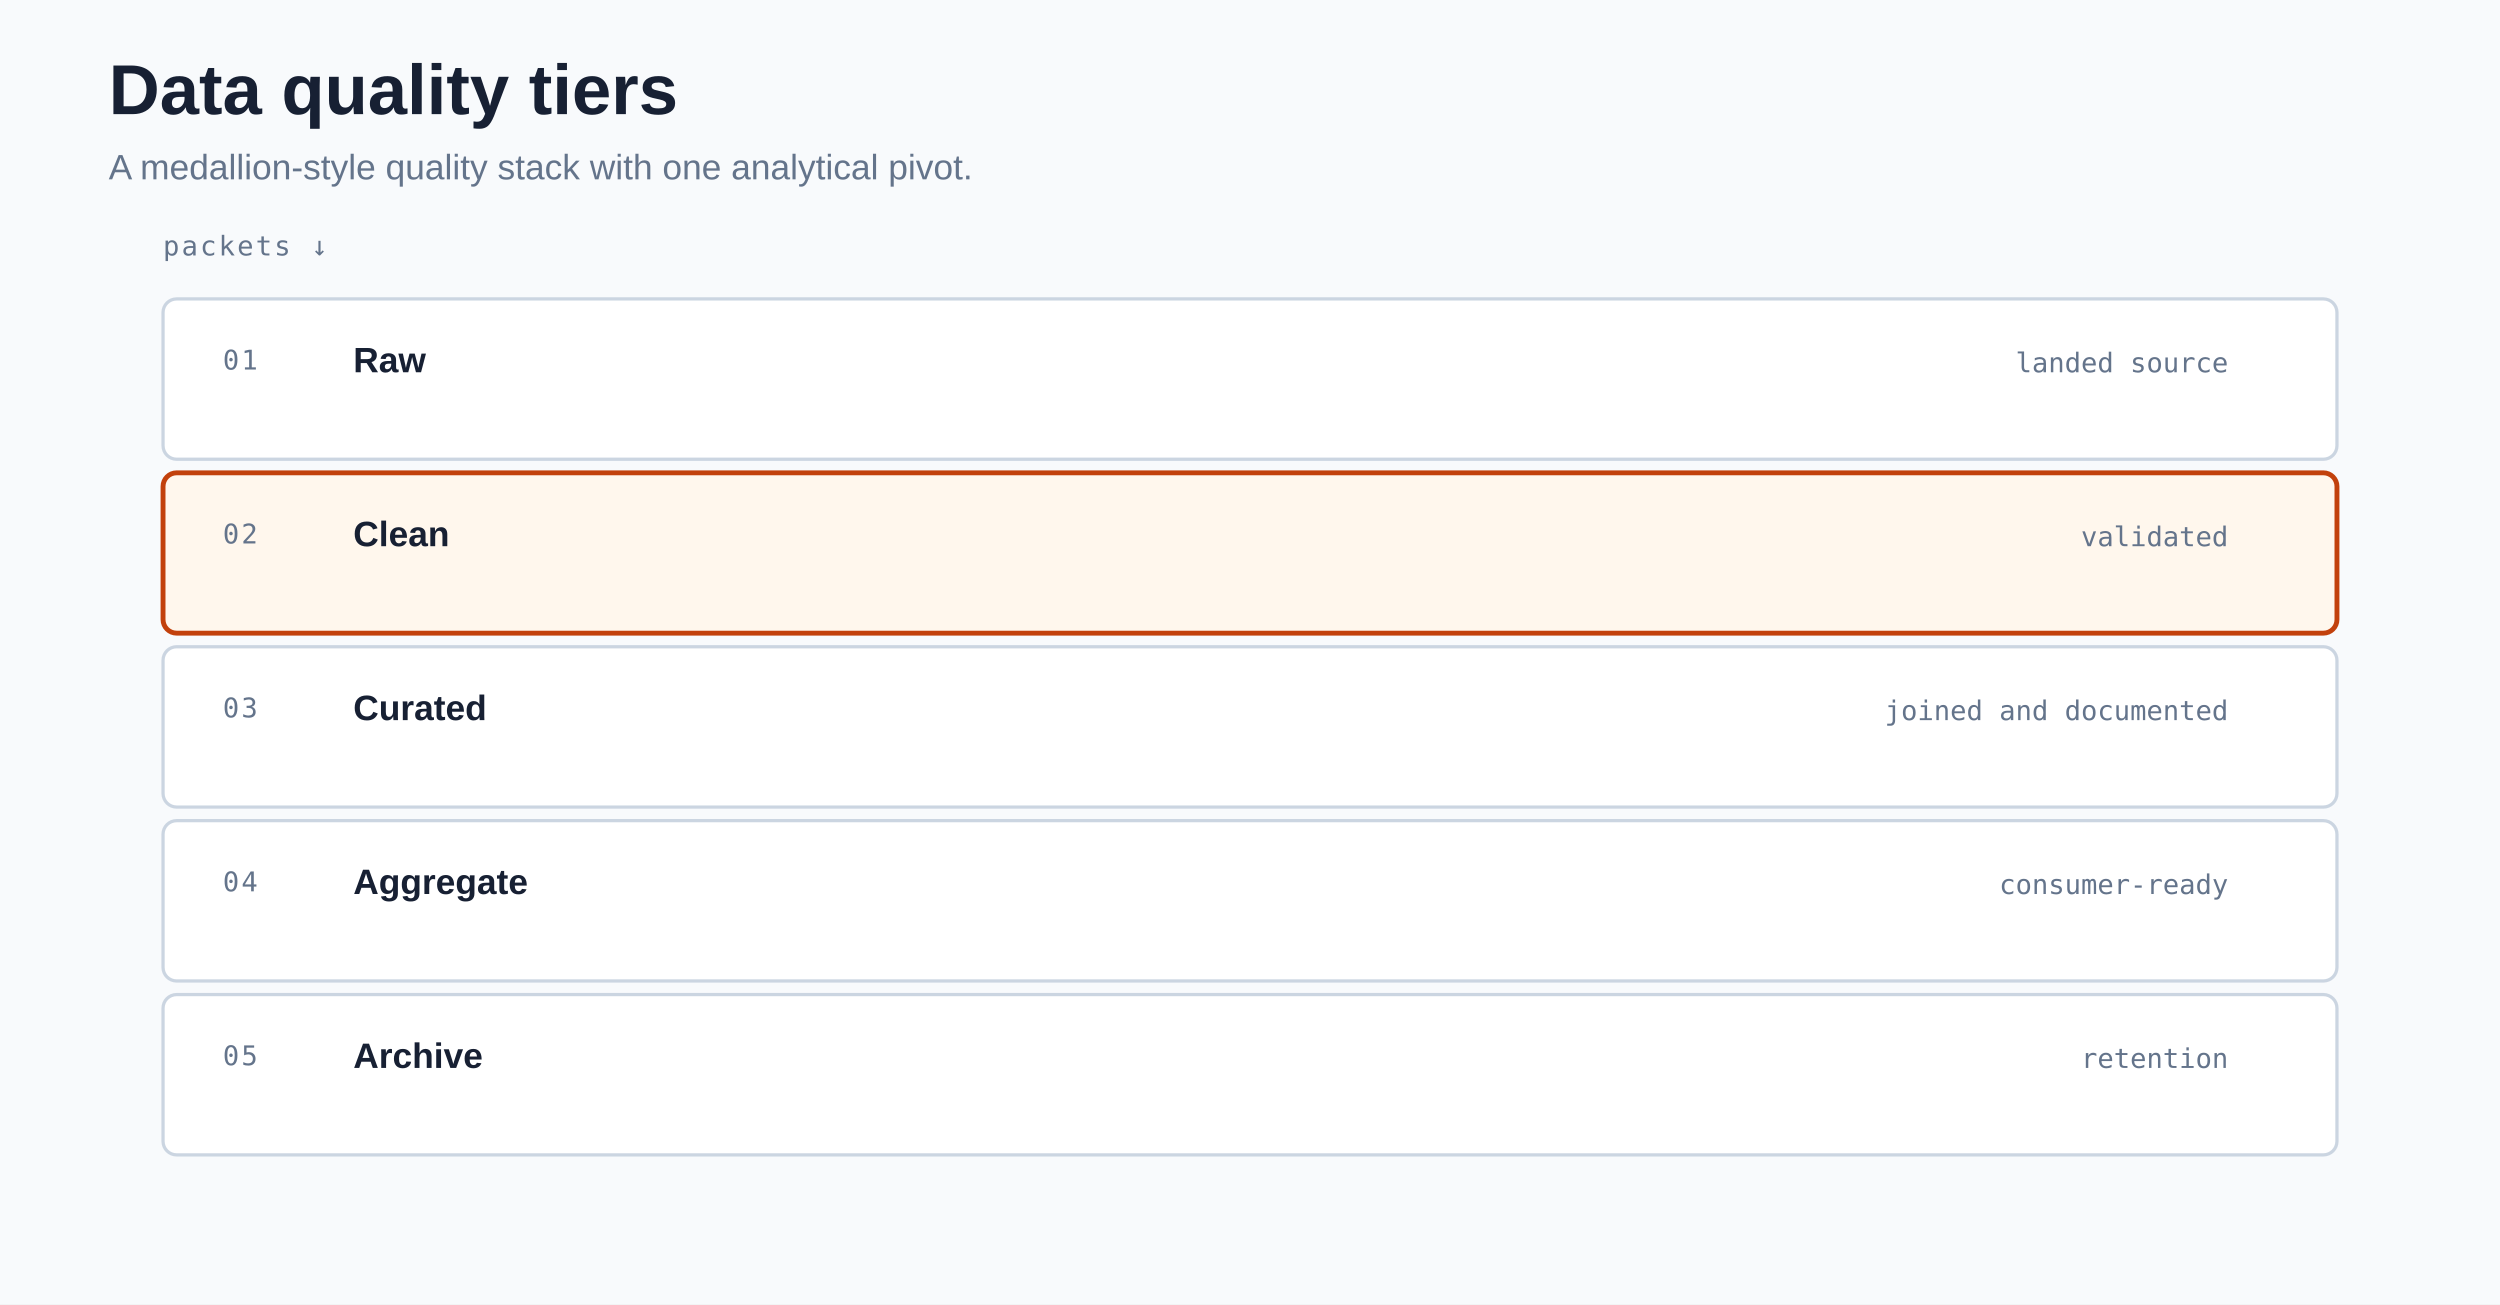
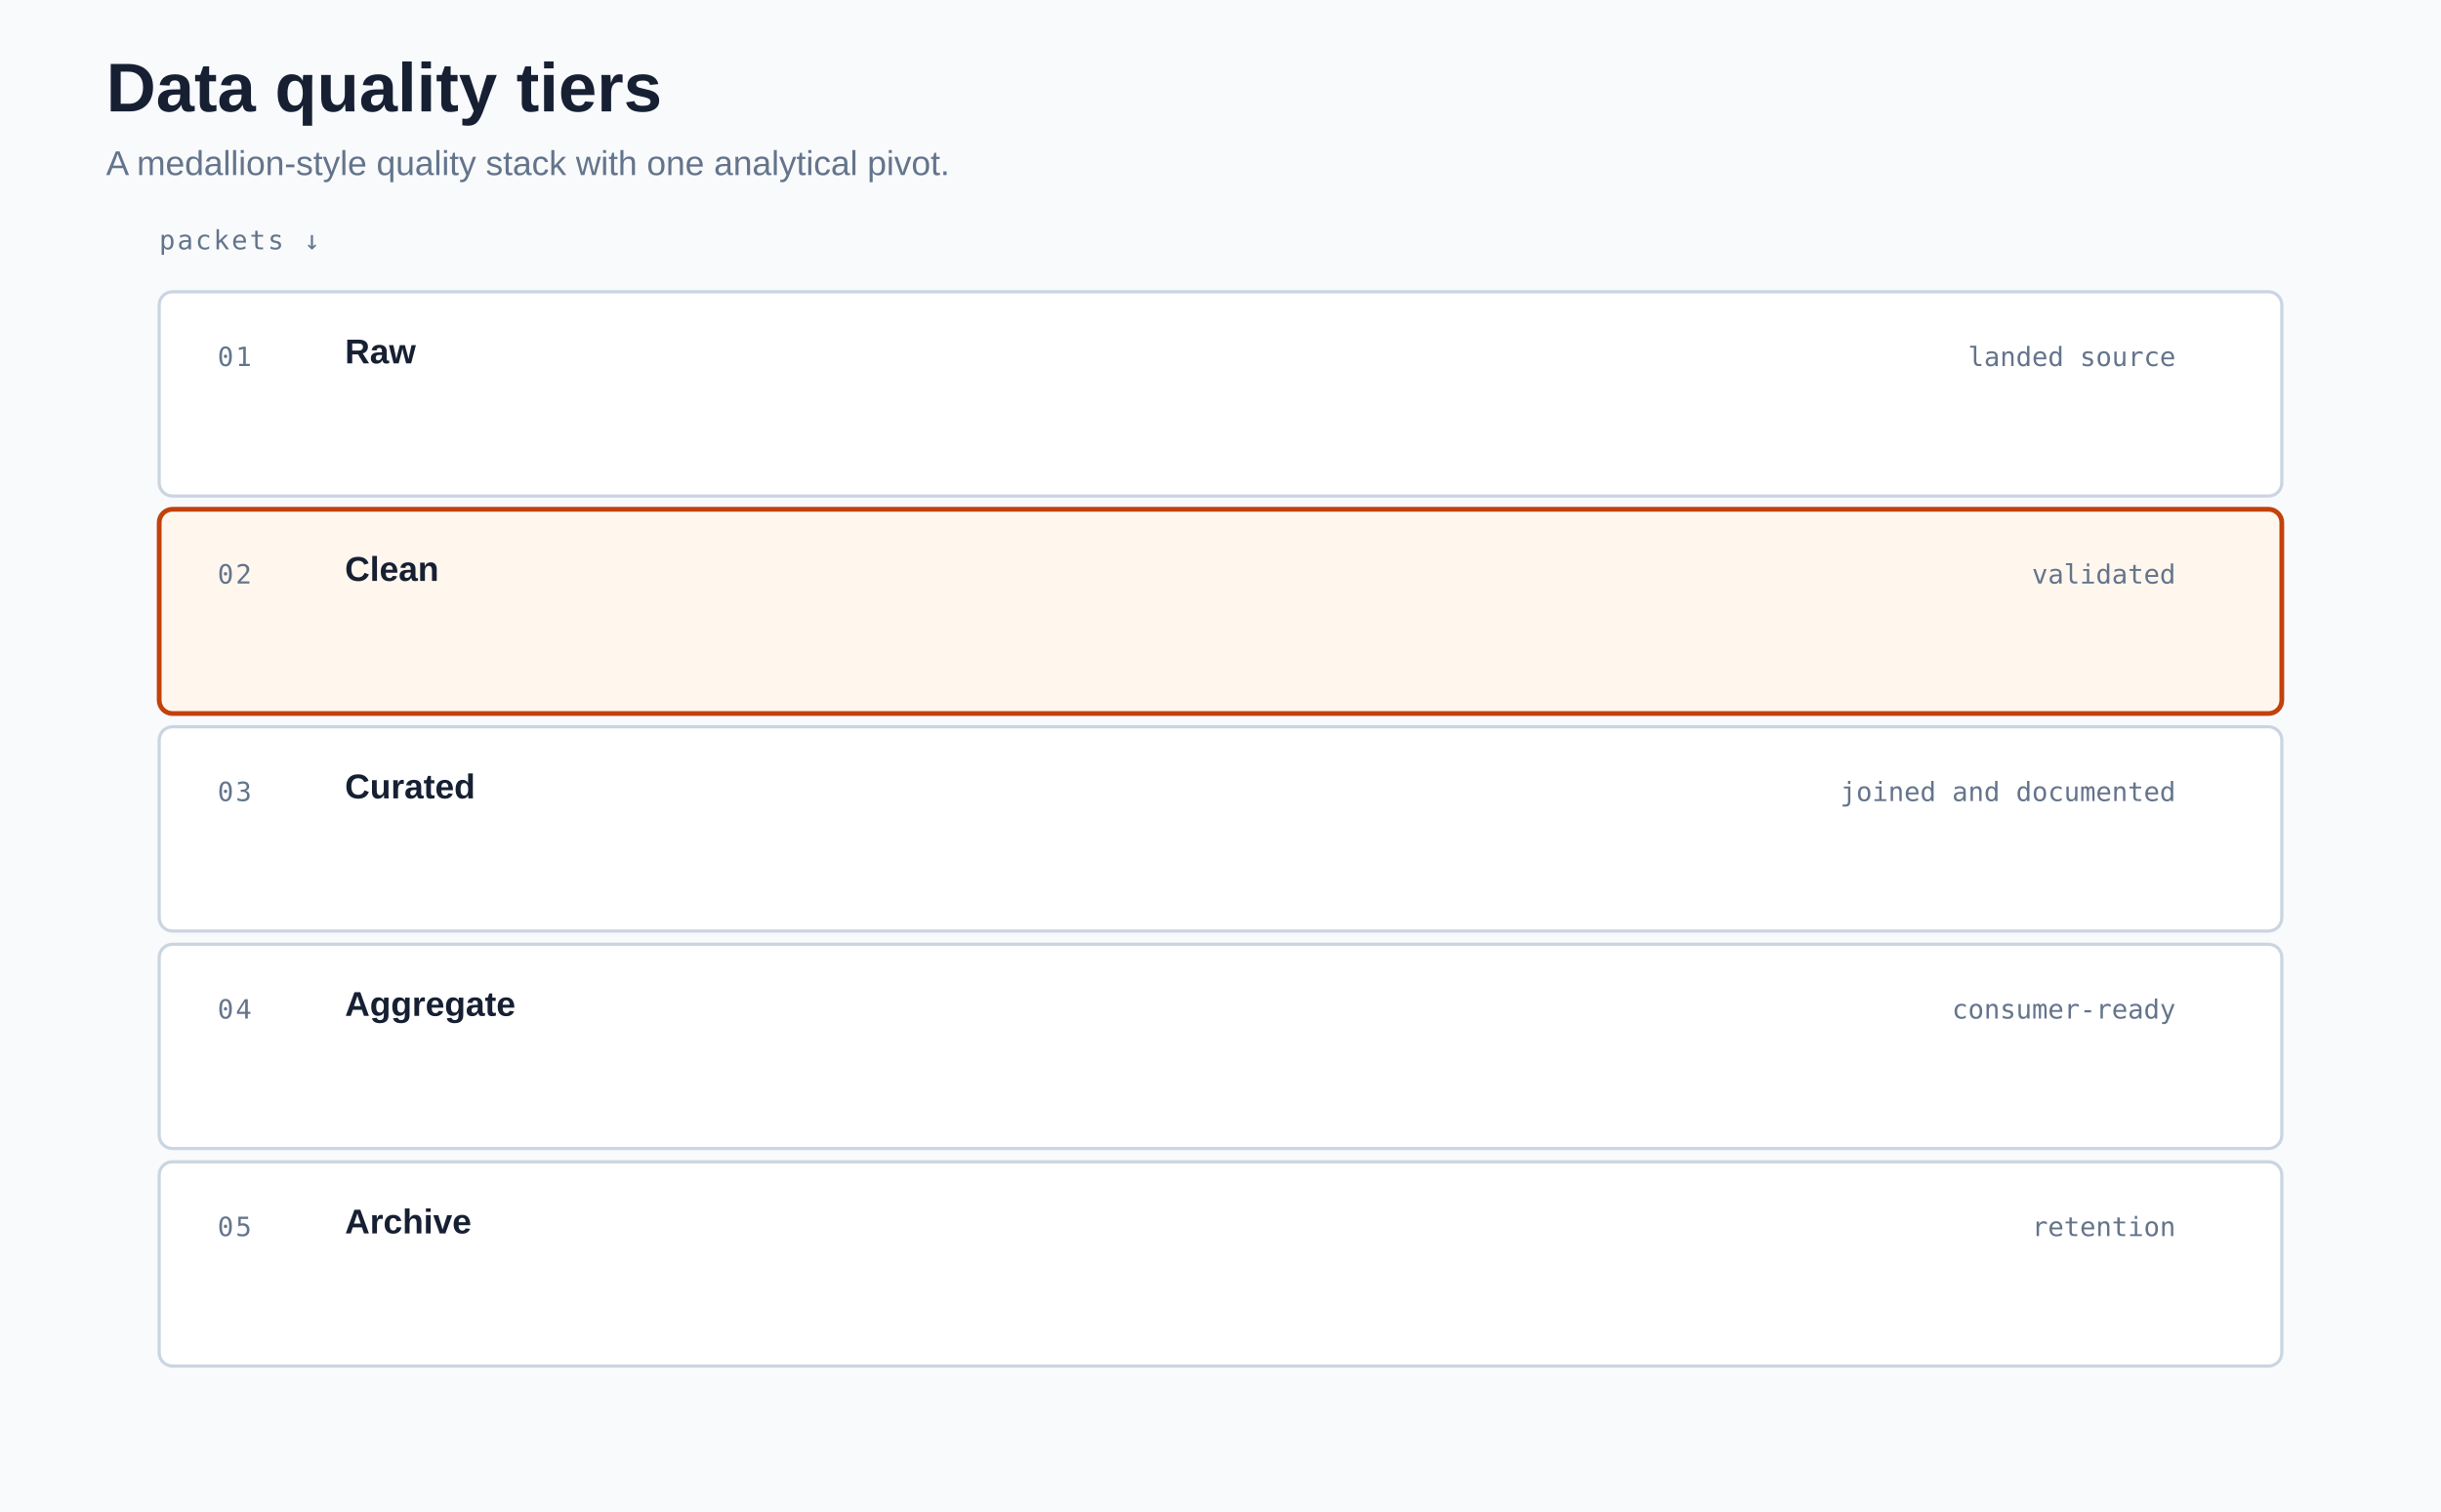
- <svg xmlns="http://www.w3.org/2000/svg" width="920" height="480" viewBox="0 0 920 480" role="img" aria-labelledby="notemd-gallery-medallion-data-quality-title notemd-gallery-medallion-data-quality-desc" data-notemd-renderer="notemd-reference-layouts@1.0.0">
+ <svg xmlns="http://www.w3.org/2000/svg" width="920" height="570" viewBox="0 0 920 570" role="img" aria-labelledby="notemd-gallery-medallion-data-quality-title notemd-gallery-medallion-data-quality-desc" data-notemd-renderer="notemd-reference-layouts@1.1.0" data-layout-safety="notemd-layout-safety@1.0.0">
  <style>
        .ref-canvas { fill: #f8fafc; }
        .ref-title { fill: #172033; font: 700 26px "Segoe UI", Arial, sans-serif; }
        .ref-summary { fill: #64748b; font: 13px "Segoe UI", Arial, sans-serif; }
        .ref-zone { fill: #ffffff; stroke: #cbd5e1; stroke-width: 1; }
        .ref-zone-label { fill: #64748b; font: 700 10px "Segoe UI", Arial, sans-serif; letter-spacing: 1.5px; }
        .ref-node { fill: #ffffff; stroke: #cbd5e1; stroke-width: 1.2; }
        .ref-node.focal { fill: #fff7ed; stroke: #c2410c; stroke-width: 1.8; }
        .ref-node.external { stroke-dasharray: 5 4; }
        .ref-node-label { fill: #172033; font: 600 13px "Segoe UI", Arial, sans-serif; }
+         .ref-header-label { fill: #ffffff; font: 600 11px "Segoe UI", Arial, sans-serif; }
        .ref-node-sub { fill: #64748b; font: 10px Consolas, monospace; }
        .ref-edge { fill: none; stroke: #64748b; stroke-width: 1.5; }
        .ref-edge.accent { stroke: #c2410c; stroke-width: 2; marker-end: url(#notemd-reference-arrow-accent); }
        .ref-edge.link { stroke: #1d4ed8; marker-end: url(#notemd-reference-arrow-link); }
        .ref-edge.trigger { stroke-dasharray: 5 4; }
        .ref-edge.dashed { stroke-dasharray: 5 4; }
        .ref-edge-label { fill: #64748b; font: 10px Consolas, monospace; paint-order: stroke; stroke: #f8fafc; stroke-width: 5px; }
        .ref-axis { stroke: #cbd5e1; stroke-width: 1; }
        .ref-axis-label { fill: #64748b; font: 10px Consolas, monospace; }
        .ref-chip { fill: #e2e8f0; stroke: #cbd5e1; stroke-width: .7; }
        .ref-chip-text { fill: #172033; font: 700 8px Consolas, monospace; }
        .ref-focal-fill { fill: #fff7ed; stroke: #c2410c; stroke-width: 1.8; }
        .ref-caption { fill: #64748b; font: 10px Consolas, monospace; letter-spacing: .8px; }
    </style>
  <defs>
    <marker id="notemd-reference-arrow" markerWidth="8" markerHeight="8" refX="7" refY="4" orient="auto">
      <path d="M0 0 L8 4 L0 8 Z" fill="#64748b" />
    </marker>
    <marker id="notemd-reference-arrow-accent" markerWidth="8" markerHeight="8" refX="7" refY="4" orient="auto">
      <path d="M0 0 L8 4 L0 8 Z" fill="#c2410c" />
    </marker>
    <marker id="notemd-reference-arrow-link" markerWidth="8" markerHeight="8" refX="7" refY="4" orient="auto">
      <path d="M0 0 L8 4 L0 8 Z" fill="#1d4ed8" />
    </marker>
  </defs>
-   <rect class="ref-canvas" x="0" y="0" width="920" height="480" />
-   <text class="ref-title" x="40" y="42">Data quality tiers</text>
-   <text class="ref-summary" x="40" y="66">A medallion-style quality stack with one analytical pivot.</text>
+   <rect class="ref-canvas" x="0" y="0" width="920" height="570" />
+   <text x="40" y="42" text-anchor="start" class="ref-title" data-layout-safety="notemd-layout-safety@1.0.0">
+     <tspan x="40" dy="0">Data quality tiers</tspan>
+   </text>
+   <text x="40" y="66" text-anchor="start" class="ref-summary" data-layout-safety="notemd-layout-safety@1.0.0">
+     <tspan x="40" dy="0">A medallion-style quality stack with one analytical pivot.</tspan>
+   </text>
  <text class="ref-caption" x="60" y="94">packets ↓</text>
  <g id="reference-layer-raw">
-     <rect class="ref-node" x="60" y="110" width="800" height="59" rx="5" />
-     <text class="ref-caption" x="82" y="136">01</text>
-     <text class="ref-node-label" x="130" y="137">Raw</text>
-     <text x="820" y="137" text-anchor="end" class="ref-node-sub">
+     <rect class="ref-node" x="60" y="110" width="800" height="77" rx="5" />
+     <text class="ref-caption" x="82" y="138">01</text>
+     <text x="130" y="137" text-anchor="start" class="ref-node-label" data-layout-safety="notemd-layout-safety@1.0.0">
+       <tspan x="130" dy="0">Raw</tspan>
+     </text>
+     <text x="820" y="138" text-anchor="end" class="ref-node-sub" data-layout-safety="notemd-layout-safety@1.0.0">
      <tspan x="820" dy="0">landed source</tspan>
    </text>
  </g>
  <g id="reference-layer-clean">
-     <rect class="ref-focal-fill" x="60" y="174" width="800" height="59" rx="5" />
-     <text class="ref-caption" x="82" y="200">02</text>
-     <text class="ref-node-label" x="130" y="201">Clean</text>
-     <text x="820" y="201" text-anchor="end" class="ref-node-sub">
+     <rect class="ref-focal-fill" x="60" y="192" width="800" height="77" rx="5" />
+     <text class="ref-caption" x="82" y="220">02</text>
+     <text x="130" y="219" text-anchor="start" class="ref-node-label" data-layout-safety="notemd-layout-safety@1.0.0">
+       <tspan x="130" dy="0">Clean</tspan>
+     </text>
+     <text x="820" y="220" text-anchor="end" class="ref-node-sub" data-layout-safety="notemd-layout-safety@1.0.0">
      <tspan x="820" dy="0">validated</tspan>
    </text>
  </g>
  <g id="reference-layer-curated">
-     <rect class="ref-node" x="60" y="238" width="800" height="59" rx="5" />
-     <text class="ref-caption" x="82" y="264">03</text>
-     <text class="ref-node-label" x="130" y="265">Curated</text>
-     <text x="820" y="265" text-anchor="end" class="ref-node-sub">
+     <rect class="ref-node" x="60" y="274" width="800" height="77" rx="5" />
+     <text class="ref-caption" x="82" y="302">03</text>
+     <text x="130" y="301" text-anchor="start" class="ref-node-label" data-layout-safety="notemd-layout-safety@1.0.0">
+       <tspan x="130" dy="0">Curated</tspan>
+     </text>
+     <text x="820" y="302" text-anchor="end" class="ref-node-sub" data-layout-safety="notemd-layout-safety@1.0.0">
      <tspan x="820" dy="0">joined and documented</tspan>
    </text>
  </g>
  <g id="reference-layer-aggregate">
-     <rect class="ref-node" x="60" y="302" width="800" height="59" rx="5" />
-     <text class="ref-caption" x="82" y="328">04</text>
-     <text class="ref-node-label" x="130" y="329">Aggregate</text>
-     <text x="820" y="329" text-anchor="end" class="ref-node-sub">
+     <rect class="ref-node" x="60" y="356" width="800" height="77" rx="5" />
+     <text class="ref-caption" x="82" y="384">04</text>
+     <text x="130" y="383" text-anchor="start" class="ref-node-label" data-layout-safety="notemd-layout-safety@1.0.0">
+       <tspan x="130" dy="0">Aggregate</tspan>
+     </text>
+     <text x="820" y="384" text-anchor="end" class="ref-node-sub" data-layout-safety="notemd-layout-safety@1.0.0">
      <tspan x="820" dy="0">consumer-ready</tspan>
    </text>
  </g>
  <g id="reference-layer-archive">
-     <rect class="ref-node" x="60" y="366" width="800" height="59" rx="5" />
-     <text class="ref-caption" x="82" y="392">05</text>
-     <text class="ref-node-label" x="130" y="393">Archive</text>
-     <text x="820" y="393" text-anchor="end" class="ref-node-sub">
+     <rect class="ref-node" x="60" y="438" width="800" height="77" rx="5" />
+     <text class="ref-caption" x="82" y="466">05</text>
+     <text x="130" y="465" text-anchor="start" class="ref-node-label" data-layout-safety="notemd-layout-safety@1.0.0">
+       <tspan x="130" dy="0">Archive</tspan>
+     </text>
+     <text x="820" y="466" text-anchor="end" class="ref-node-sub" data-layout-safety="notemd-layout-safety@1.0.0">
      <tspan x="820" dy="0">retention</tspan>
    </text>
  </g>
</svg>
